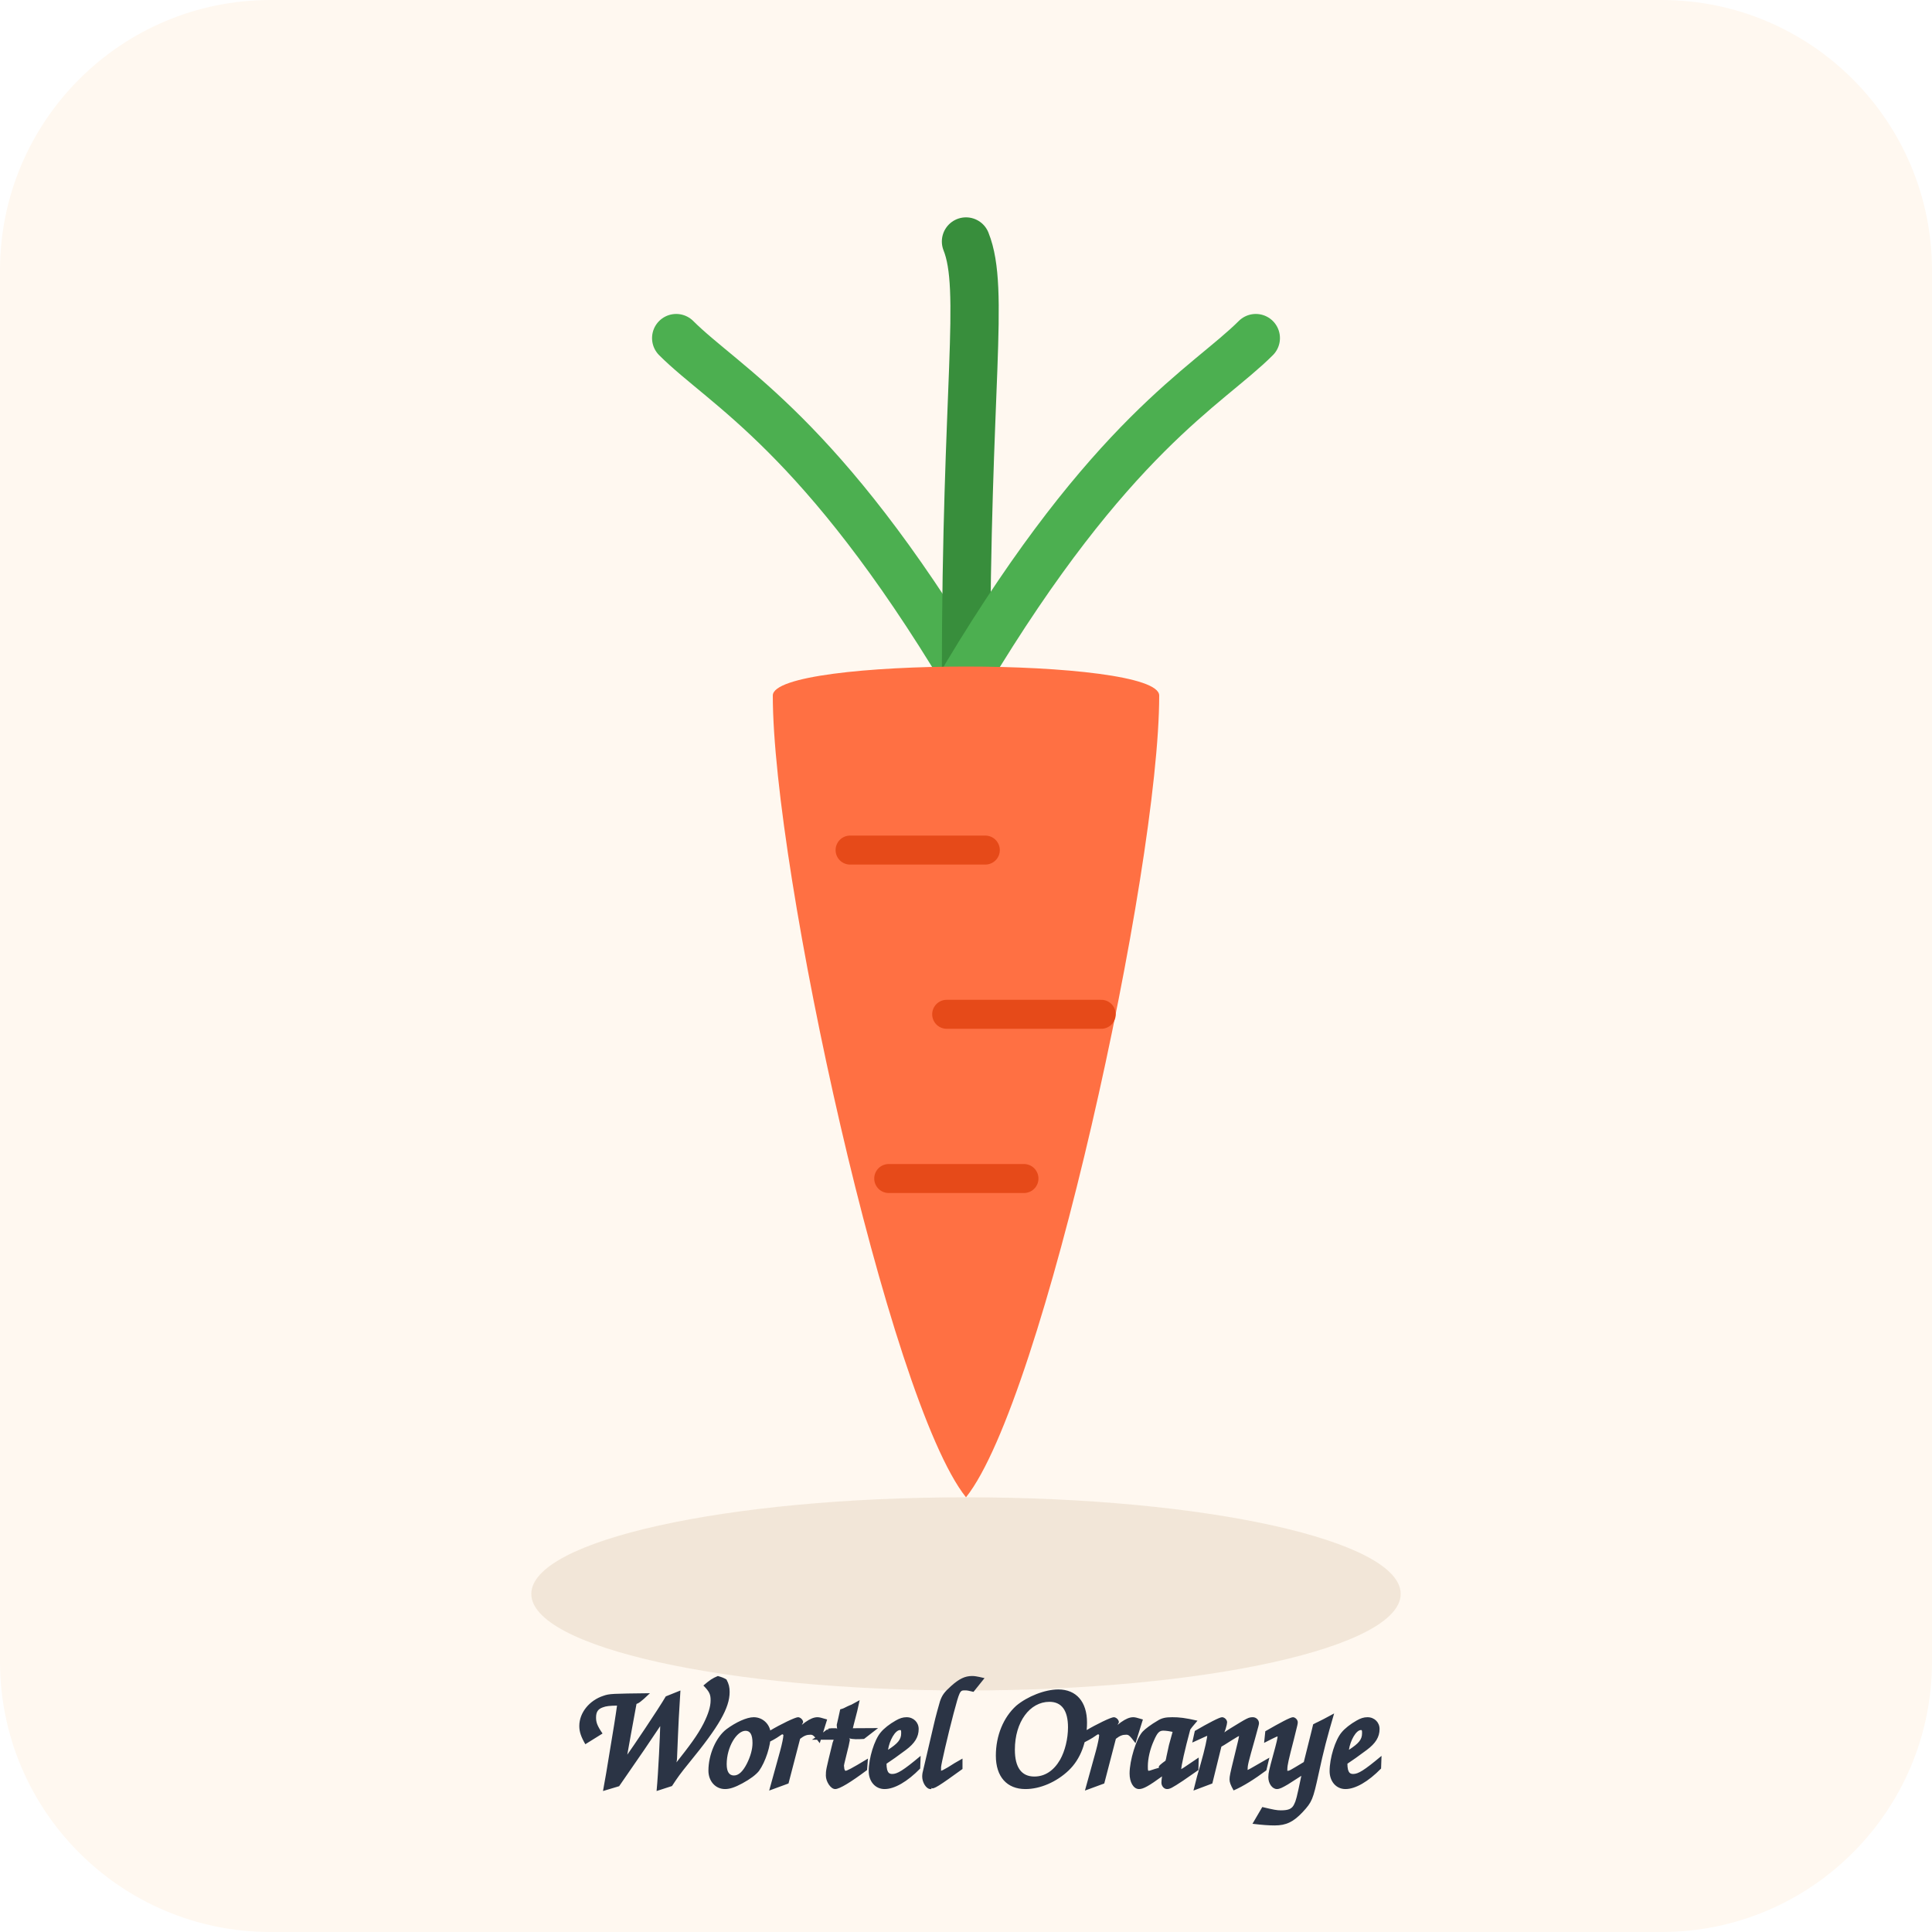
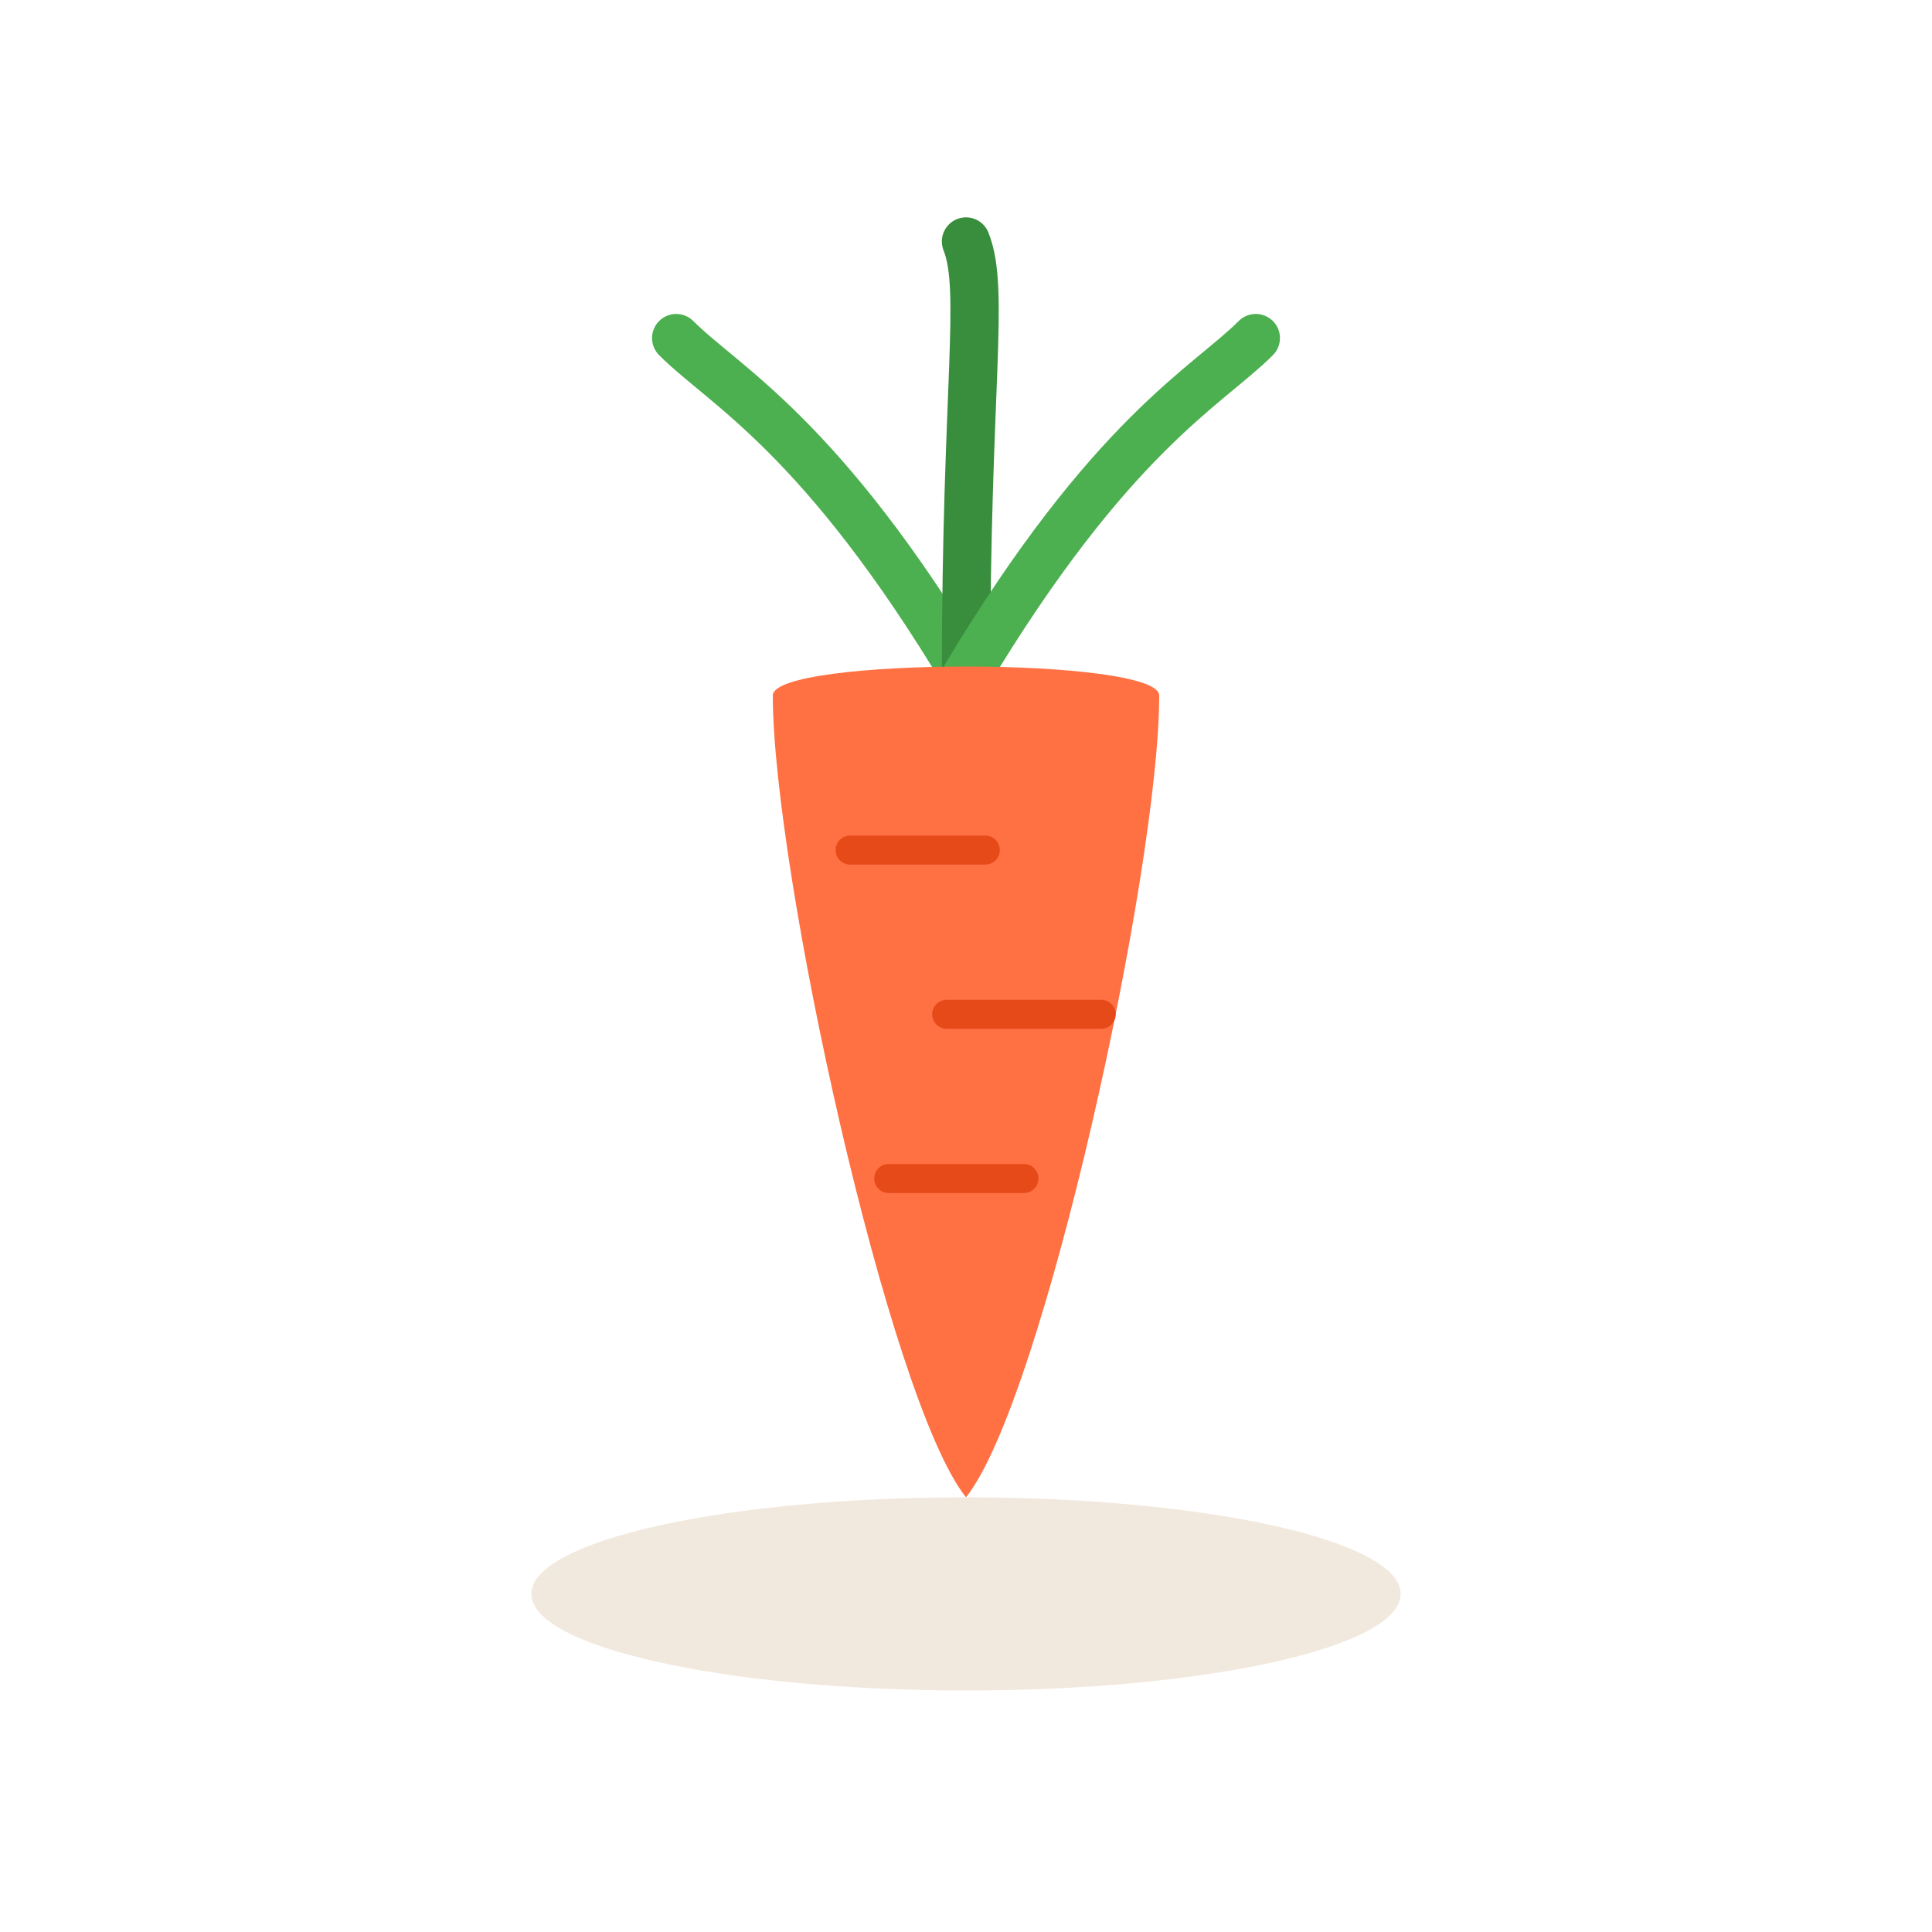
<svg xmlns="http://www.w3.org/2000/svg" viewBox="0 0 200 200" width="100%" height="100%">
-   <rect width="200" height="200" rx="28" fill="#FFF8F0" />
+   <rect width="200" height="200" rx="28" fill="none" />
  <ellipse cx="100" cy="165" rx="45" ry="10" fill="#EADBC8" opacity="0.6" />
  <path d="M 100 70 C 85 45, 75 40, 70 35" stroke="#4CAF50" stroke-width="5" stroke-linecap="round" fill="none" />
  <path d="M 100 70 C 100 40, 102 30, 100 25" stroke="#388E3C" stroke-width="5" stroke-linecap="round" fill="none" />
  <path d="M 100 70 C 115 45, 125 40, 130 35" stroke="#4CAF50" stroke-width="5" stroke-linecap="round" fill="none" />
  <path d="M 80 72 C 80 68, 120 68, 120 72 C 120 90, 108 145, 100 155 C 92 145, 80 90, 80 72 Z" fill="#FF7043" />
  <line x1="88" y1="88" x2="102" y2="88" stroke="#E64A19" stroke-width="3" stroke-linecap="round" />
  <line x1="98" y1="105" x2="114" y2="105" stroke="#E64A19" stroke-width="3" stroke-linecap="round" />
  <line x1="92" y1="122" x2="106" y2="122" stroke="#E64A19" stroke-width="3" stroke-linecap="round" />
-   <text x="100" y="185" font-family="'Baloo 2', cursive, sans-serif" font-size="16" font-weight="bold" fill="#2B3445" text-anchor="middle">Wortel Oranye</text>
</svg>
